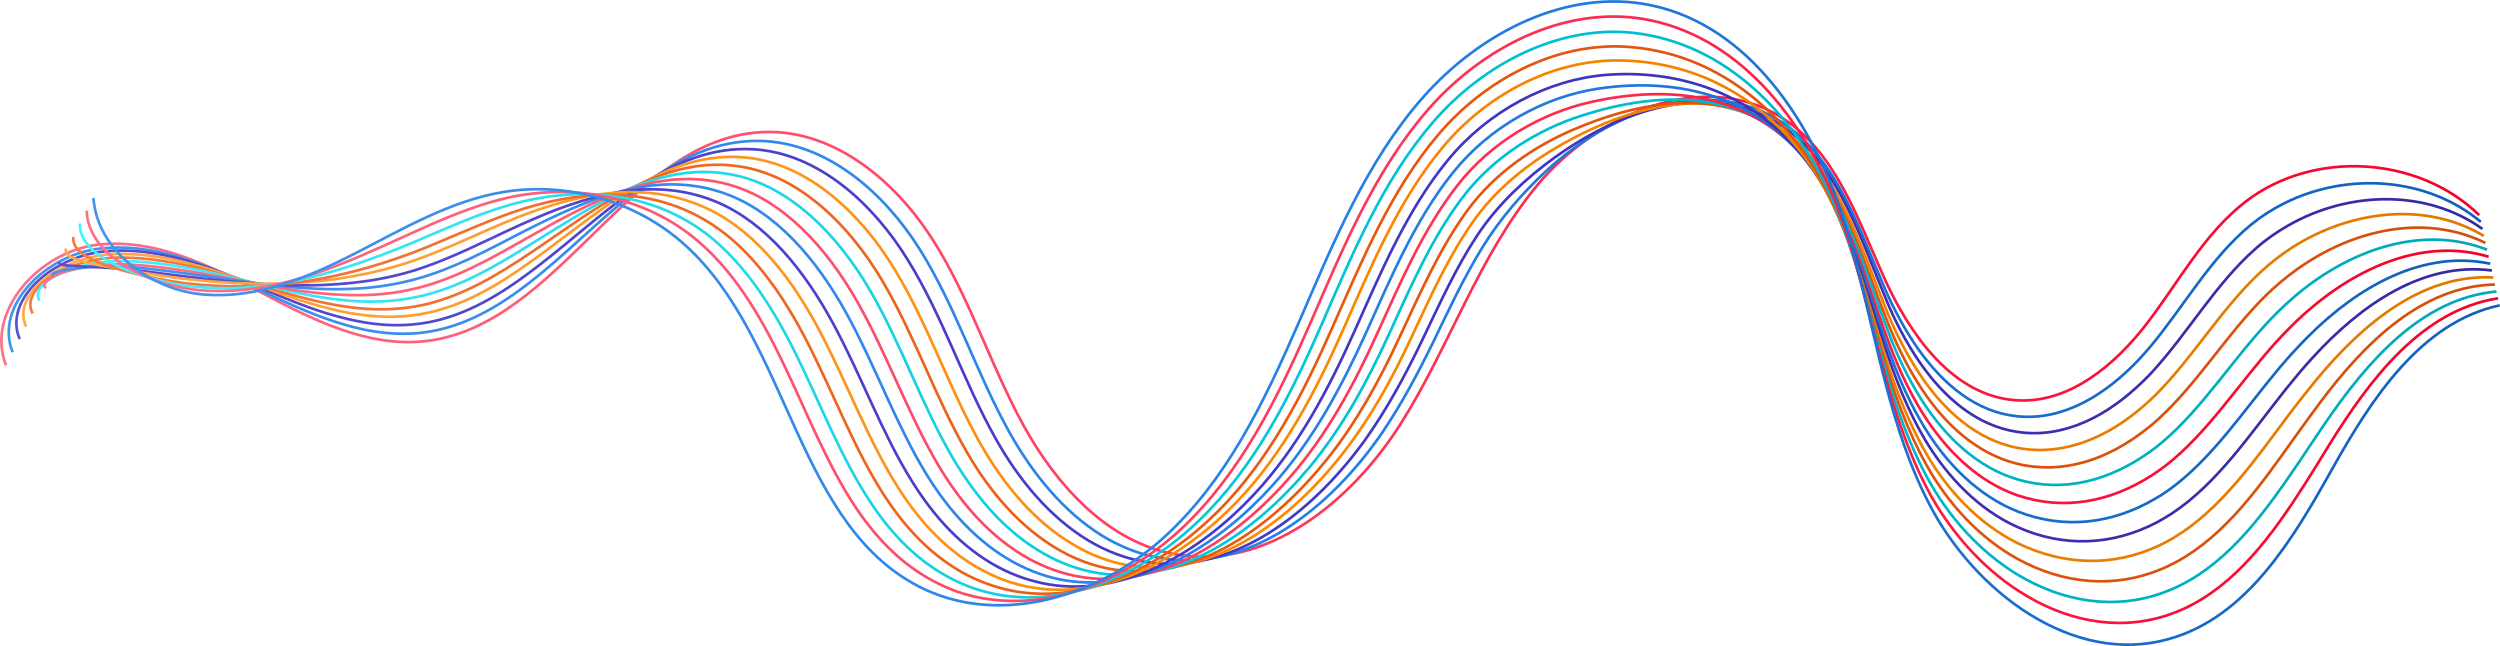
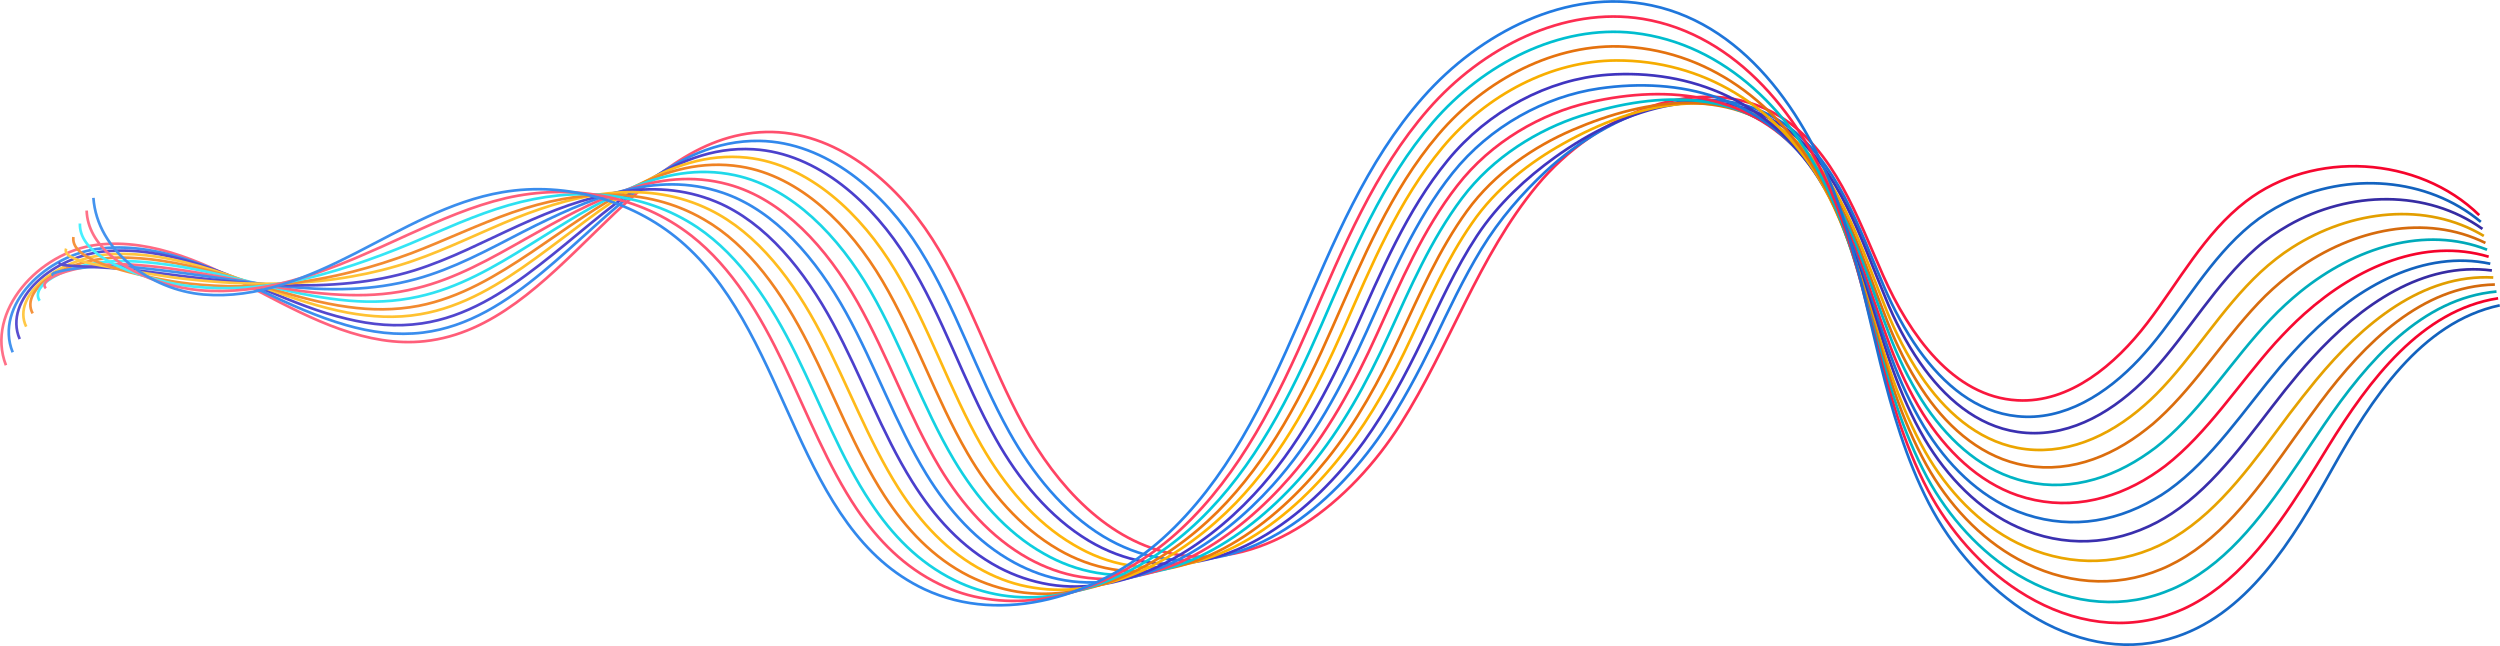
<svg xmlns="http://www.w3.org/2000/svg" version="1.1" id="Layer_1" x="0px" y="0px" viewBox="0 0 926.1 239.3" style="enable-background:new 0 0 926.1 239.3;" xml:space="preserve">
  <style type="text/css">
	.st0{fill:none;stroke:url(#SVGID_1_);stroke-miterlimit:10;}
- 	.st1{fill:none;stroke:url(#SVGID_00000078020936558312060330000001076480627907887029_);stroke-miterlimit:10;}
- 	.st2{fill:none;stroke:url(#SVGID_00000099620056163219880380000010526697000590974876_);stroke-miterlimit:10;}
- 	.st3{fill:none;stroke:url(#SVGID_00000059274134487515279550000017491117390804551051_);stroke-miterlimit:10;}
- 	.st4{fill:none;stroke:url(#SVGID_00000006687255136558074560000002417183759319437729_);stroke-miterlimit:10;}
- 	.st5{fill:none;stroke:url(#SVGID_00000116233612101902261420000014927646525415074454_);stroke-miterlimit:10;}
- 	.st6{fill:none;stroke:url(#SVGID_00000047783153013016480200000003787799540160426426_);stroke-miterlimit:10;}
- 	.st7{fill:none;stroke:url(#SVGID_00000011741267069031252630000013953069537173296516_);stroke-miterlimit:10;}
- 	.st8{fill:none;stroke:url(#SVGID_00000130609254167162430050000006160877141823520672_);stroke-miterlimit:10;}
- 	.st9{fill:none;stroke:url(#SVGID_00000124866848454558783010000009789782322219489960_);stroke-miterlimit:10;}
- 	.st10{fill:none;stroke:url(#SVGID_00000033334287830842446630000018336043404174747035_);stroke-miterlimit:10;}
- 	.st11{fill:none;stroke:url(#SVGID_00000150095035685260303280000000709535132918275730_);stroke-miterlimit:10;}
- 	.st12{fill:none;stroke:url(#SVGID_00000181070727642643266900000003798422693757252259_);stroke-miterlimit:10;}
- 	.st13{fill:none;stroke:url(#SVGID_00000019663431612903802980000010628071122547091133_);stroke-miterlimit:10;}
+ 	.st1{fill:none;stroke:url(#SVGID_00000089532492885113556810000012263077543570061735_);stroke-miterlimit:10;}
+ 	.st2{fill:none;stroke:url(#SVGID_00000098910247015139852490000009532511405445203095_);stroke-miterlimit:10;}
+ 	.st3{fill:none;stroke:url(#SVGID_00000174593375517659495080000008487505679573564340_);stroke-miterlimit:10;}
+ 	.st4{fill:none;stroke:url(#SVGID_00000083085036961884822720000016774610482272319152_);stroke-miterlimit:10;}
+ 	.st5{fill:none;stroke:url(#SVGID_00000113326300232026367570000004984203204809906861_);stroke-miterlimit:10;}
+ 	.st6{fill:none;stroke:url(#SVGID_00000052782979637291681900000002800942310995366813_);stroke-miterlimit:10;}
+ 	.st7{fill:none;stroke:url(#SVGID_00000170255333206223524610000015647892236819178149_);stroke-miterlimit:10;}
+ 	.st8{fill:none;stroke:url(#SVGID_00000178202569490891796180000009514939600253466298_);stroke-miterlimit:10;}
+ 	.st9{fill:none;stroke:url(#SVGID_00000066498945661364487670000006465589971203815321_);stroke-miterlimit:10;}
+ 	.st10{fill:none;stroke:url(#SVGID_00000163760542458616161730000018272992573082908329_);stroke-miterlimit:10;}
+ 	.st11{fill:none;stroke:url(#SVGID_00000177454703698379437440000009560733263495863727_);stroke-miterlimit:10;}
+ 	.st12{fill:none;stroke:url(#SVGID_00000173162689090523431600000013494498203245268134_);stroke-miterlimit:10;}
+ 	.st13{fill:none;stroke:url(#SVGID_00000018941284506339428330000012818472888827902601_);stroke-miterlimit:10;}
</style>
  <linearGradient id="SVGID_1_" gradientUnits="userSpaceOnUse" x1="1.564238e-02" y1="120.946" x2="918.75" y2="120.946" gradientTransform="matrix(1 0 0 -1 0 242)">
    <stop offset="0" style="stop-color:#FF7088" />
    <stop offset="0.5" style="stop-color:#FF3B5D" />
    <stop offset="1" style="stop-color:#F50029" />
  </linearGradient>
  <path class="st0" d="M918.4,79.7c-22.5-22-61.4-24.3-86.4-5.1c-15.4,11.8-24.8,29.7-36.6,45.1s-28.7,29.7-48.1,28.6  c-23.8-1.3-40-24.4-49.7-46.2s-18-46.5-38.3-59c-29-17.7-68.2-0.6-89.9,25.6s-32.4,59.7-50.6,88.4c-18.2,28.7-49.6,54.2-83.1,48.3  c-25.2-4.4-44.3-25.5-56.6-47.9c-12.3-22.4-19.9-47.3-33.7-68.9c-13.8-21.6-36.2-40.3-61.7-39.7c-50.6,1.2-76.1,72.1-126.4,77.5  c-21.3,2.3-41.7-8.1-60.7-18.1S57.1,88.1,35.8,90.7c-21.3,2.7-41.3,24.6-33.6,44.6" />
-   <linearGradient id="SVGID_00000145037388074857898470000001633135702275889078_" gradientUnits="userSpaceOnUse" x1="2.743" y1="119.717" x2="919.321" y2="119.717" gradientTransform="matrix(1 0 0 -1 0 242)">
+   <linearGradient id="SVGID_00000168822080102744003560000005081042785074075059_" gradientUnits="userSpaceOnUse" x1="2.743" y1="119.717" x2="919.321" y2="119.717" gradientTransform="matrix(1 0 0 -1 0 242)">
    <stop offset="0" style="stop-color:#4493EE" />
    <stop offset="0.5" style="stop-color:#2681EB" />
    <stop offset="1" style="stop-color:#1160BB" />
  </linearGradient>
-   <path style="fill:none;stroke:url(#SVGID_00000145037388074857898470000001633135702275889078_);stroke-miterlimit:10;" d="  M919,82.2c-19.8-16.6-49.4-18.6-72.8-6.9c-4.4,2.2-8.5,4.8-12.4,8c-15.1,12.4-24.8,30.3-37.3,45.2c-1.3,1.5-2.6,3-4,4.5  c-12.1,12.9-27.9,23-45.2,21.2c-15.2-1.5-27.3-11.7-36.5-24.6c-5.1-7.2-9.4-15.3-12.8-23.2c-9.5-22.1-17.5-47-37-60.5  c-27.7-19.1-64.4-4.7-88.4,17.6c-8.7,8.1-17.1,17.7-23.8,28.7s-12.2,22.7-17.8,34.4c-5.7,11.6-11.8,23.1-19,33.7  c-18.8,27.5-49.3,52.2-82.2,46.4c-7.6-1.3-14.6-4.1-21.1-8c-14.7-8.9-26.3-23.4-34.8-38.6c-12.2-21.9-19.8-46.3-33.1-67.6  c-13.3-21.3-34.7-39.9-59.5-40.3c-32.1-0.5-54.7,27.4-80.3,48.6c-13.4,11.1-27.5,20.3-44.3,22.4c-9.7,1.2-19.3-0.1-28.6-2.8  c-10.5-3-20.8-7.7-30.7-12.4c-13.5-6.4-27.8-13-42.6-15.4c-5.6-0.9-11.3-1.2-17-0.6c-20.7,2-40.1,21.3-33.1,38.5" />
-   <linearGradient id="SVGID_00000129926129237142246700000005585234885978724780_" gradientUnits="userSpaceOnUse" x1="5.563" y1="118.615" x2="919.891" y2="118.615" gradientTransform="matrix(1 0 0 -1 0 242)">
+   <path style="fill:none;stroke:url(#SVGID_00000168822080102744003560000005081042785074075059_);stroke-miterlimit:10;" d="  M919,82.2c-19.8-16.6-49.4-18.6-72.8-6.9c-4.4,2.2-8.5,4.8-12.4,8c-15.1,12.4-24.8,30.3-37.3,45.2c-1.3,1.5-2.6,3-4,4.5  c-12.1,12.9-27.9,23-45.2,21.2c-15.2-1.5-27.3-11.7-36.5-24.6c-5.1-7.2-9.4-15.3-12.8-23.2c-9.5-22.1-17.5-47-37-60.5  c-27.7-19.1-64.4-4.7-88.4,17.6c-8.7,8.1-17.1,17.7-23.8,28.7s-12.2,22.7-17.8,34.4c-5.7,11.6-11.8,23.1-19,33.7  c-18.8,27.5-49.3,52.2-82.2,46.4c-7.6-1.3-14.6-4.1-21.1-8c-14.7-8.9-26.3-23.4-34.8-38.6c-12.2-21.9-19.8-46.3-33.1-67.6  c-13.3-21.3-34.7-39.9-59.5-40.3c-32.1-0.5-54.7,27.4-80.3,48.6c-13.4,11.1-27.5,20.3-44.3,22.4c-9.7,1.2-19.3-0.1-28.6-2.8  c-10.5-3-20.8-7.7-30.7-12.4c-13.5-6.4-27.8-13-42.6-15.4c-5.6-0.9-11.3-1.2-17-0.6c-20.7,2-40.1,21.3-33.1,38.5" />
+   <linearGradient id="SVGID_00000049198157528495153470000015414271716681319553_" gradientUnits="userSpaceOnUse" x1="5.563" y1="118.615" x2="919.891" y2="118.615" gradientTransform="matrix(1 0 0 -1 0 242)">
    <stop offset="0" style="stop-color:#594ED0" />
    <stop offset="0.5" style="stop-color:#4338CA" />
    <stop offset="1" style="stop-color:#352BA1" />
  </linearGradient>
-   <path style="fill:none;stroke:url(#SVGID_00000129926129237142246700000005585234885978724780_);stroke-miterlimit:10;" d="  M919.6,84.8c-20.5-14.7-49.3-14.2-71.9-1.3c-4.2,2.4-8.3,5.2-12,8.5c-14.8,13-24.9,30.9-38,45.3c-1.3,1.5-2.7,2.9-4.2,4.3  c-12.7,12.3-28.8,21-46.1,18.4c-15.1-2.2-27.2-12.7-36.2-25.7c-5.1-7.4-9.3-15.5-12.6-23.6c-9.4-22.4-17.1-47.5-35.6-62  c-26.3-20.4-61.2-9-87,9.6c-10.3,7.4-21,17.1-28.9,29.1s-13.9,25.4-20.2,38.5s-13.2,25.9-21.6,37.6c-19.2,26.4-49.1,50.1-81.3,44.6  c-7.4-1.3-14.3-4-20.7-7.8c-14.5-8.7-26-22.7-34.4-37.7c-12-21.3-19.6-45.3-32.6-66.3c-12.9-21-33.3-39.6-57.2-41  c-30.9-1.8-53.8,23.2-79.3,42.9c-13.3,10.3-27.2,19.2-43.5,21.6c-9.5,1.4-18.7,0.5-27.8-1.7c-10.3-2.4-20.3-6.5-30-10.6  C85.2,102,71.2,96.1,56.7,93.8c-5.5-0.9-11-1.2-16.6-0.8C19.8,94.4,1,111.1,7.3,125.6" />
-   <linearGradient id="SVGID_00000045598901233505327080000011161551821118615980_" gradientUnits="userSpaceOnUse" x1="8.143" y1="124.245" x2="920.357" y2="124.245">
-     <stop offset="0" style="stop-color:#FFA947" />
-     <stop offset="0.5" style="stop-color:#FF8700" />
-     <stop offset="1" style="stop-color:#E07800" />
+   <path style="fill:none;stroke:url(#SVGID_00000049198157528495153470000015414271716681319553_);stroke-miterlimit:10;" d="  M919.6,84.8c-20.5-14.7-49.3-14.2-71.9-1.3c-4.2,2.4-8.3,5.2-12,8.5c-14.8,13-24.9,30.9-38,45.3c-1.3,1.5-2.7,2.9-4.2,4.3  c-12.7,12.3-28.8,21-46.1,18.4c-15.1-2.2-27.2-12.7-36.2-25.7c-5.1-7.4-9.3-15.5-12.6-23.6c-9.4-22.4-17.1-47.5-35.6-62  c-26.3-20.4-61.2-9-87,9.6c-10.3,7.4-21,17.1-28.9,29.1s-13.9,25.4-20.2,38.5s-13.2,25.9-21.6,37.6c-19.2,26.4-49.1,50.1-81.3,44.6  c-7.4-1.3-14.3-4-20.7-7.8c-14.5-8.7-26-22.7-34.4-37.7c-12-21.3-19.6-45.3-32.6-66.3c-12.9-21-33.3-39.6-57.2-41  c-30.9-1.8-53.8,23.2-79.3,42.9c-13.3,10.3-27.2,19.2-43.5,21.6c-9.5,1.4-18.7,0.5-27.8-1.7c-10.3-2.4-20.3-6.5-30-10.6  C85.2,102,71.2,96.1,56.7,93.8c-5.5-0.9-11-1.2-16.6-0.8C19.8,94.4,1,111.1,7.3,125.6" />
+   <linearGradient id="SVGID_00000065783127714681932540000006186428179389145778_" gradientUnits="userSpaceOnUse" x1="8.143" y1="124.245" x2="920.357" y2="124.245">
+     <stop offset="0" style="stop-color:#FFC847" />
+     <stop offset="0.5" style="stop-color:#FFB300" />
+     <stop offset="1" style="stop-color:#E09D00" />
  </linearGradient>
-   <path style="fill:none;stroke:url(#SVGID_00000045598901233505327080000011161551821118615980_);stroke-miterlimit:10;" d="  M920.1,87.4c-21.3-12.8-49.1-9.7-71,4.3c-4.1,2.6-8,5.7-11.7,9.1c-14.6,13.6-25,31.6-38.7,45.3c-1.4,1.4-2.9,2.8-4.4,4.1  c-13.3,11.7-29.7,19-47,15.7c-14.9-2.9-27-13.6-35.9-26.9c-5-7.5-9.2-15.7-12.5-23.9c-9.3-22.7-16.6-48-34.3-63.5  c-24.9-21.8-58.4-13.6-85.5,1.6c-12,6.7-24.9,16.4-33.9,29.6c-9.1,13.1-15.7,28-22.5,42.5c-6.8,14.6-14.6,28.8-24.3,41.4  c-19.4,25.4-48.9,48.1-80.4,42.7c-7.3-1.2-14.1-3.9-20.3-7.6c-14.4-8.4-25.7-22.1-34.1-36.7c-11.9-20.8-19.5-44.3-32-65  c-12.5-20.8-31.9-39.2-54.9-41.7c-29.7-3.1-52.9,18.9-78.2,37.2c-13.2,9.6-26.9,18.1-42.8,20.8c-9.2,1.6-18.2,1-27-0.6  c-10-1.9-19.8-5.2-29.4-8.7c-13.1-4.7-26.9-9.8-41.1-12c-5.4-0.8-10.8-1.2-16.2-1c-19.7,1-38,15.1-32.3,26.9" />
-   <linearGradient id="SVGID_00000156573010404631423810000016038746401200237242_" gradientUnits="userSpaceOnUse" x1="10.743" y1="117.07" x2="920.921" y2="117.07" gradientTransform="matrix(1 0 0 -1 0 242)">
-     <stop offset="0" style="stop-color:#F47B3E" />
-     <stop offset="0.5" style="stop-color:#EB580E" />
-     <stop offset="1" style="stop-color:#D44F0C" />
+   <path style="fill:none;stroke:url(#SVGID_00000065783127714681932540000006186428179389145778_);stroke-miterlimit:10;" d="  M920.1,87.4c-21.3-12.8-49.1-9.7-71,4.3c-4.1,2.6-8,5.7-11.7,9.1c-14.6,13.6-25,31.6-38.7,45.3c-1.4,1.4-2.9,2.8-4.4,4.1  c-13.3,11.7-29.7,19-47,15.7c-14.9-2.9-27-13.6-35.9-26.9c-5-7.5-9.2-15.7-12.5-23.9c-9.3-22.7-16.6-48-34.3-63.5  c-24.9-21.8-58.4-13.6-85.5,1.6c-12,6.7-24.9,16.4-33.9,29.6c-9.1,13.1-15.7,28-22.5,42.5c-6.8,14.6-14.6,28.8-24.3,41.4  c-19.4,25.4-48.9,48.1-80.4,42.7c-7.3-1.2-14.1-3.9-20.3-7.6c-14.4-8.4-25.7-22.1-34.1-36.7c-11.9-20.8-19.5-44.3-32-65  c-12.5-20.8-31.9-39.2-54.9-41.7c-29.7-3.1-52.9,18.9-78.2,37.2c-13.2,9.6-26.9,18.1-42.8,20.8c-9.2,1.6-18.2,1-27-0.6  c-10-1.9-19.8-5.2-29.4-8.7c-13.1-4.7-26.9-9.8-41.1-12c-5.4-0.8-10.8-1.2-16.2-1c-19.7,1-38,15.1-32.3,26.9" />
+   <linearGradient id="SVGID_00000104680296553717815390000005570546991444304567_" gradientUnits="userSpaceOnUse" x1="10.743" y1="117.07" x2="920.921" y2="117.07" gradientTransform="matrix(1 0 0 -1 0 242)">
+     <stop offset="0" style="stop-color:#F5933D" />
+     <stop offset="0.5" style="stop-color:#EB750E" />
+     <stop offset="1" style="stop-color:#D46A0D" />
  </linearGradient>
-   <path style="fill:none;stroke:url(#SVGID_00000156573010404631423810000016038746401200237242_);stroke-miterlimit:10;" d="  M920.7,90c-22.1-10.9-48.9-5.3-70.1,10c-3.9,2.8-7.8,6.1-11.4,9.6c-14.3,14.2-25,32.2-39.4,45.4c-1.5,1.4-3,2.7-4.6,3.9  c-14,11.1-30.7,17.1-47.9,12.9c-14.8-3.6-26.9-14.6-35.6-28c-5-7.6-9.1-16-12.4-24.3c-9.2-23-16.2-48.5-32.9-64.9  c-23.5-23.2-56-18.5-84-6.4c-13.9,6-28.7,15.8-39,30s-17.4,30.6-24.9,46.6c-7.4,16-16,31.7-26.9,45.3  c-19.6,24.4-48.6,46.1-79.5,40.8c-7.1-1.2-13.8-3.7-20-7.3c-14.2-8.2-25.4-21.4-33.7-35.7c-11.8-20.3-19.4-43.3-31.5-63.8  s-30.5-38.9-52.6-42.4c-28.6-4.5-52,14.6-77.2,31.6c-13.1,8.8-26.6,17-42,20c-8.9,1.7-17.7,1.6-26.2,0.4c-9.7-1.3-19.3-4-28.7-6.8  c-12.8-3.8-26.4-8.2-40.3-10.3c-5.3-0.8-10.6-1.2-15.8-1.2c-19.3,0.2-37,11.6-32,20.7" />
-   <linearGradient id="SVGID_00000173135398119983085930000004010080049214066842_" gradientUnits="userSpaceOnUse" x1="13.53" y1="117.048" x2="921.483" y2="117.048" gradientTransform="matrix(1 0 0 -1 0 242)">
+   <path style="fill:none;stroke:url(#SVGID_00000104680296553717815390000005570546991444304567_);stroke-miterlimit:10;" d="  M920.7,90c-22.1-10.9-48.9-5.3-70.1,10c-3.9,2.8-7.8,6.1-11.4,9.6c-14.3,14.2-25,32.2-39.4,45.4c-1.5,1.4-3,2.7-4.6,3.9  c-14,11.1-30.7,17.1-47.9,12.9c-14.8-3.6-26.9-14.6-35.6-28c-5-7.6-9.1-16-12.4-24.3c-9.2-23-16.2-48.5-32.9-64.9  c-23.5-23.2-56-18.5-84-6.4c-13.9,6-28.7,15.8-39,30s-17.4,30.6-24.9,46.6c-7.4,16-16,31.7-26.9,45.3  c-19.6,24.4-48.6,46.1-79.5,40.8c-7.1-1.2-13.8-3.7-20-7.3c-14.2-8.2-25.4-21.4-33.7-35.7c-11.8-20.3-19.4-43.3-31.5-63.8  s-30.5-38.9-52.6-42.4c-28.6-4.5-52,14.6-77.2,31.6c-13.1,8.8-26.6,17-42,20c-8.9,1.7-17.7,1.6-26.2,0.4c-9.7-1.3-19.3-4-28.7-6.8  c-12.8-3.8-26.4-8.2-40.3-10.3c-5.3-0.8-10.6-1.2-15.8-1.2c-19.3,0.2-37,11.6-32,20.7" />
+   <linearGradient id="SVGID_00000082331979718045537960000016941226561869060755_" gradientUnits="userSpaceOnUse" x1="13.53" y1="117.048" x2="921.483" y2="117.048" gradientTransform="matrix(1 0 0 -1 0 242)">
    <stop offset="0" style="stop-color:#47F0FF" />
    <stop offset="0.5" style="stop-color:#00C6D8" />
    <stop offset="1" style="stop-color:#00A8B8" />
  </linearGradient>
-   <path style="fill:none;stroke:url(#SVGID_00000173135398119983085930000004010080049214066842_);stroke-miterlimit:10;" d="  M921.3,92.5c-22.9-9-48.8-0.9-69.2,15.6c-3.8,3.1-7.5,6.5-11,10.2c-14,14.7-25.1,32.8-40.1,45.5c-1.5,1.3-3.1,2.5-4.8,3.7  c-14.6,10.4-31.6,15.2-48.8,10.1c-14.7-4.3-26.7-15.6-35.4-29.2c-4.9-7.8-9-16.2-12.2-24.7c-9.1-23.3-15.8-49-31.5-66.4  c-22.1-24.5-53.7-23.7-82.6-14.4c-15.9,5.1-32.6,15.2-44.1,30.5s-19.2,33.2-27.2,50.7s-17.3,34.6-29.5,49.2  c-19.7,23.5-48.4,44.1-78.6,38.9c-7-1.2-13.5-3.6-19.6-7.1c-14.1-7.9-25-20.8-33.3-34.7c-11.7-19.7-19.2-42.2-30.9-62.5  c-11.7-20.2-29.1-38.5-50.3-43c-27.4-5.8-51.1,10.4-76.1,25.9c-13,8.1-26.3,15.9-41.2,19.1c-8.6,1.9-17.1,2.2-25.5,1.5  c-9.5-0.8-18.9-2.7-28.1-4.9c-12.6-3-25.9-6.6-39.5-8.5c-5.1-0.7-10.3-1.2-15.5-1.3c-18.8-0.4-35.9,8.4-31.6,14.7" />
-   <linearGradient id="SVGID_00000082336472459495493700000003903656446809966231_" gradientUnits="userSpaceOnUse" x1="15.979" y1="117.328" x2="922.043" y2="117.328" gradientTransform="matrix(1 0 0 -1 0 242)">
+   <path style="fill:none;stroke:url(#SVGID_00000082331979718045537960000016941226561869060755_);stroke-miterlimit:10;" d="  M921.3,92.5c-22.9-9-48.8-0.9-69.2,15.6c-3.8,3.1-7.5,6.5-11,10.2c-14,14.7-25.1,32.8-40.1,45.5c-1.5,1.3-3.1,2.5-4.8,3.7  c-14.6,10.4-31.6,15.2-48.8,10.1c-14.7-4.3-26.7-15.6-35.4-29.2c-4.9-7.8-9-16.2-12.2-24.7c-9.1-23.3-15.8-49-31.5-66.4  c-22.1-24.5-53.7-23.7-82.6-14.4c-15.9,5.1-32.6,15.2-44.1,30.5s-19.2,33.2-27.2,50.7s-17.3,34.6-29.5,49.2  c-19.7,23.5-48.4,44.1-78.6,38.9c-7-1.2-13.5-3.6-19.6-7.1c-14.1-7.9-25-20.8-33.3-34.7c-11.7-19.7-19.2-42.2-30.9-62.5  c-11.7-20.2-29.1-38.5-50.3-43c-27.4-5.8-51.1,10.4-76.1,25.9c-13,8.1-26.3,15.9-41.2,19.1c-8.6,1.9-17.1,2.2-25.5,1.5  c-9.5-0.8-18.9-2.7-28.1-4.9c-12.6-3-25.9-6.6-39.5-8.5c-5.1-0.7-10.3-1.2-15.5-1.3c-18.8-0.4-35.9,8.4-31.6,14.7" />
+   <linearGradient id="SVGID_00000096052660677441014000000006333458921699160487_" gradientUnits="userSpaceOnUse" x1="15.979" y1="117.328" x2="922.043" y2="117.328" gradientTransform="matrix(1 0 0 -1 0 242)">
    <stop offset="0" style="stop-color:#FF7088" />
    <stop offset="0.5" style="stop-color:#FF3B5D" />
    <stop offset="1" style="stop-color:#F50029" />
  </linearGradient>
-   <path style="fill:none;stroke:url(#SVGID_00000082336472459495493700000003903656446809966231_);stroke-miterlimit:10;" d="  M921.9,95.1c-23.7-7.1-48.6,3.6-68.3,21.2c-3.7,3.3-7.2,6.9-10.7,10.7c-13.7,15.3-25.2,33.5-40.8,45.6c-1.6,1.2-3.3,2.4-5,3.5  c-15.2,9.8-32.6,13.2-49.7,7.4c-14.6-5-26.5-16.6-35.1-30.3c-4.9-7.9-8.9-16.5-12.1-25c-9-23.5-15.3-49.4-30.2-67.9  c-20.8-25.9-51.6-29.1-81.1-22.4C571,42,552.5,52.4,539.8,68.8c-12.7,16.3-21,35.8-29.6,54.7c-8.6,19-18.6,37.5-32.2,53.1  c-19.7,22.6-48.1,42-77.7,37.1c-6.8-1.1-13.3-3.5-19.3-6.8c-13.9-7.7-24.7-20.1-32.9-33.7C336.6,154,329,132,317.7,112  s-27.6-38.2-48-43.7c-26.2-7.1-50.1,6.1-75,20.2c-12.9,7.3-26,14.8-40.5,18.3c-8.4,2.1-16.6,2.7-24.7,2.5c-9.2-0.2-18.4-1.4-27.4-3  c-12.4-2.1-25.4-5-38.8-6.8c-5-0.7-10.1-1.2-15.1-1.5c-18.3-1-34.9,5.1-31.2,8.8" />
-   <linearGradient id="SVGID_00000044872924876986555970000013836424696269303427_" gradientUnits="userSpaceOnUse" x1="18.936" y1="118.296" x2="922.604" y2="118.296" gradientTransform="matrix(1 0 0 -1 0 242)">
+   <path style="fill:none;stroke:url(#SVGID_00000096052660677441014000000006333458921699160487_);stroke-miterlimit:10;" d="  M921.9,95.1c-23.7-7.1-48.6,3.6-68.3,21.2c-3.7,3.3-7.2,6.9-10.7,10.7c-13.7,15.3-25.2,33.5-40.8,45.6c-1.6,1.2-3.3,2.4-5,3.5  c-15.2,9.8-32.6,13.2-49.7,7.4c-14.6-5-26.5-16.6-35.1-30.3c-4.9-7.9-8.9-16.5-12.1-25c-9-23.5-15.3-49.4-30.2-67.9  c-20.8-25.9-51.6-29.1-81.1-22.4C571,42,552.5,52.4,539.8,68.8c-12.7,16.3-21,35.8-29.6,54.7c-8.6,19-18.6,37.5-32.2,53.1  c-19.7,22.6-48.1,42-77.7,37.1c-6.8-1.1-13.3-3.5-19.3-6.8c-13.9-7.7-24.7-20.1-32.9-33.7C336.6,154,329,132,317.7,112  s-27.6-38.2-48-43.7c-26.2-7.1-50.1,6.1-75,20.2c-12.9,7.3-26,14.8-40.5,18.3c-8.4,2.1-16.6,2.7-24.7,2.5c-9.2-0.2-18.4-1.4-27.4-3  c-12.4-2.1-25.4-5-38.8-6.8c-5-0.7-10.1-1.2-15.1-1.5c-18.3-1-34.9,5.1-31.2,8.8" />
+   <linearGradient id="SVGID_00000165925977295413260130000001557997006923579797_" gradientUnits="userSpaceOnUse" x1="18.936" y1="118.296" x2="922.604" y2="118.296" gradientTransform="matrix(1 0 0 -1 0 242)">
    <stop offset="0" style="stop-color:#4493EE" />
    <stop offset="0.5" style="stop-color:#2681EB" />
    <stop offset="1" style="stop-color:#1160BB" />
  </linearGradient>
-   <path style="fill:none;stroke:url(#SVGID_00000044872924876986555970000013836424696269303427_);stroke-miterlimit:10;" d="  M922.5,97.7c-24.5-5.2-48.5,8-67.4,26.9c-3.5,3.5-7,7.3-10.4,11.3c-13.4,15.9-25.2,34.1-41.4,45.7c-1.7,1.2-3.4,2.3-5.2,3.3  c-15.8,9.2-33.5,11.3-50.6,4.6c-14.5-5.7-26.4-17.6-34.8-31.5c-4.8-8-8.8-16.7-12-25.4c-8.9-23.8-14.9-49.9-28.8-69.4  c-19.4-27.2-49.4-34.8-79.6-30.4c-19.9,2.9-40.3,13.9-54.2,31.3s-22.7,38.4-31.9,58.8c-9.2,20.4-19.9,40.4-34.8,56.9  c-19.7,21.8-47.9,40-76.8,35.2c-6.7-1.1-13-3.4-18.9-6.6c-13.8-7.5-24.4-19.5-32.5-32.7c-11.4-18.6-18.9-40.2-29.8-59.9  S287.2,78,267.7,71.4c-25-8.5-49.2,1.9-74,14.5c-12.8,6.6-25.7,13.7-39.7,17.5c-8.1,2.2-16.1,3.3-23.9,3.6c-9,0.4-17.9-0.2-26.8-1.1  c-12.2-1.3-24.9-3.4-38-5.1c-4.9-0.6-9.8-1.2-14.7-1.7c-17.8-1.6-33.8,1.9-30.8,2.8" />
-   <linearGradient id="SVGID_00000109725074739883544050000005836709960350452864_" gradientUnits="userSpaceOnUse" x1="21.571" y1="119.633" x2="923.165" y2="119.633" gradientTransform="matrix(1 0 0 -1 0 242)">
+   <path style="fill:none;stroke:url(#SVGID_00000165925977295413260130000001557997006923579797_);stroke-miterlimit:10;" d="  M922.5,97.7c-24.5-5.2-48.5,8-67.4,26.9c-3.5,3.5-7,7.3-10.4,11.3c-13.4,15.9-25.2,34.1-41.4,45.7c-1.7,1.2-3.4,2.3-5.2,3.3  c-15.8,9.2-33.5,11.3-50.6,4.6c-14.5-5.7-26.4-17.6-34.8-31.5c-4.8-8-8.8-16.7-12-25.4c-8.9-23.8-14.9-49.9-28.8-69.4  c-19.4-27.2-49.4-34.8-79.6-30.4c-19.9,2.9-40.3,13.9-54.2,31.3s-22.7,38.4-31.9,58.8c-9.2,20.4-19.9,40.4-34.8,56.9  c-19.7,21.8-47.9,40-76.8,35.2c-6.7-1.1-13-3.4-18.9-6.6c-13.8-7.5-24.4-19.5-32.5-32.7c-11.4-18.6-18.9-40.2-29.8-59.9  S287.2,78,267.7,71.4c-25-8.5-49.2,1.9-74,14.5c-12.8,6.6-25.7,13.7-39.7,17.5c-8.1,2.2-16.1,3.3-23.9,3.6c-9,0.4-17.9-0.2-26.8-1.1  c-12.2-1.3-24.9-3.4-38-5.1c-4.9-0.6-9.8-1.2-14.7-1.7c-17.8-1.6-33.8,1.9-30.8,2.8" />
+   <linearGradient id="SVGID_00000001655005738311369290000012029571379609408932_" gradientUnits="userSpaceOnUse" x1="21.571" y1="119.633" x2="923.165" y2="119.633" gradientTransform="matrix(1 0 0 -1 0 242)">
    <stop offset="0" style="stop-color:#594ED0" />
    <stop offset="0.5" style="stop-color:#4338CA" />
    <stop offset="1" style="stop-color:#352BA1" />
  </linearGradient>
-   <path style="fill:none;stroke:url(#SVGID_00000109725074739883544050000005836709960350452864_);stroke-miterlimit:10;" d="  M923.1,100.2c-25.3-3.3-48.3,12.4-66.6,32.5c-3.4,3.7-6.7,7.7-10,11.8c-13.1,16.5-25.3,34.8-42.1,45.8c-1.7,1.1-3.5,2.2-5.4,3.2  c-16.4,8.6-34.5,9.4-51.5,1.8c-14.3-6.3-26.2-18.6-34.5-32.6c-4.8-8.2-8.6-16.9-11.8-25.7c-8.8-24.1-14.5-50.4-27.5-70.9  c-18-28.5-47.2-40.6-78.2-38.4c-21.9,1.6-44.2,13.3-59.3,31.8s-24.5,41-34.3,62.9s-21.1,43.4-37.4,60.8c-19.6,21-47.6,38-75.9,33.3  c-6.5-1.1-12.7-3.2-18.6-6.3c-13.6-7.2-24-18.8-32.1-31.8c-11.3-18.1-18.8-39.2-29.3-58.6s-24.8-37.4-43.4-45.1  c-23.9-9.8-48.3-2.4-72.9,8.8c-12.8,5.8-25.4,12.5-38.9,16.7c-7.8,2.4-15.5,3.8-23.1,4.6c-8.7,0.9-17.4,1.1-26.1,0.8  c-11.9-0.4-24.4-1.8-37.2-3.4c-4.8-0.6-9.6-1.2-14.3-1.8c-17.3-2.2-32.7-1.3-30.4-3.2" />
-   <linearGradient id="SVGID_00000045620909747587042460000003598212012946680506_" gradientUnits="userSpaceOnUse" x1="23.867" y1="121.563" x2="923.627" y2="121.563" gradientTransform="matrix(1 0 0 -1 0 242)">
-     <stop offset="0" style="stop-color:#FFA947" />
-     <stop offset="0.5" style="stop-color:#FF8700" />
-     <stop offset="1" style="stop-color:#E07800" />
+   <path style="fill:none;stroke:url(#SVGID_00000001655005738311369290000012029571379609408932_);stroke-miterlimit:10;" d="  M923.1,100.2c-25.3-3.3-48.3,12.4-66.6,32.5c-3.4,3.7-6.7,7.7-10,11.8c-13.1,16.5-25.3,34.8-42.1,45.8c-1.7,1.1-3.5,2.2-5.4,3.2  c-16.4,8.6-34.5,9.4-51.5,1.8c-14.3-6.3-26.2-18.6-34.5-32.6c-4.8-8.2-8.6-16.9-11.8-25.7c-8.8-24.1-14.5-50.4-27.5-70.9  c-18-28.5-47.2-40.6-78.2-38.4c-21.9,1.6-44.2,13.3-59.3,31.8s-24.5,41-34.3,62.9s-21.1,43.4-37.4,60.8c-19.6,21-47.6,38-75.9,33.3  c-6.5-1.1-12.7-3.2-18.6-6.3c-13.6-7.2-24-18.8-32.1-31.8c-11.3-18.1-18.8-39.2-29.3-58.6s-24.8-37.4-43.4-45.1  c-23.9-9.8-48.3-2.4-72.9,8.8c-12.8,5.8-25.4,12.5-38.9,16.7c-7.8,2.4-15.5,3.8-23.1,4.6c-8.7,0.9-17.4,1.1-26.1,0.8  c-11.9-0.4-24.4-1.8-37.2-3.4c-4.8-0.6-9.6-1.2-14.3-1.8c-17.3-2.2-32.7-1.3-30.4-3.2" />
+   <linearGradient id="SVGID_00000022557798405300209790000008067644018866523265_" gradientUnits="userSpaceOnUse" x1="23.867" y1="121.563" x2="923.627" y2="121.563" gradientTransform="matrix(1 0 0 -1 0 242)">
+     <stop offset="0" style="stop-color:#FFC847" />
+     <stop offset="0.5" style="stop-color:#FFB300" />
+     <stop offset="1" style="stop-color:#E09D00" />
  </linearGradient>
-   <path style="fill:none;stroke:url(#SVGID_00000045620909747587042460000003598212012946680506_);stroke-miterlimit:10;" d="  M923.6,102.8c-26.1-1.4-48.2,16.9-65.7,38.1c-3.2,3.9-6.5,8.1-9.7,12.3c-12.8,17.1-25.4,35.4-42.8,45.9c-1.8,1.1-3.7,2.1-5.6,3  c-17,8-35.4,7.4-52.4-0.9c-14.2-7-26.1-19.5-34.2-33.8c-4.7-8.3-8.5-17.2-11.7-26.1c-8.7-24.4-14-50.8-26.1-72.4  c-16.7-29.9-44.9-46.6-76.7-46.5c-23.9,0.1-48,12.6-64.3,32.2s-26.3,43.6-36.6,67c-10.4,23.4-22.3,46.4-40,64.7  c-19.6,20.2-47.4,35.9-75,31.4c-6.4-1-12.5-3.1-18.2-6.1c-13.5-7-23.7-18.1-31.8-30.8c-11.1-17.5-18.7-38.2-28.7-57.3  c-10-19.2-23.4-37.1-41.2-45.8c-22.7-11.1-47.4-6.7-71.9,3.1c-12.7,5.1-25.1,11.4-38.2,15.9c-7.6,2.6-15,4.4-22.4,5.7  c-8.4,1.5-17,2.3-25.5,2.6c-11.7,0.4-23.9-0.3-36.5-1.7c-4.7-0.5-9.3-1.3-13.9-2c-16.8-2.9-31.7-4.6-30-9.2" />
-   <linearGradient id="SVGID_00000037675822414026085810000007891292258620163503_" gradientUnits="userSpaceOnUse" x1="26.651" y1="123.427" x2="924.211" y2="123.427" gradientTransform="matrix(1 0 0 -1 0 242)">
-     <stop offset="0" style="stop-color:#F47B3E" />
-     <stop offset="0.5" style="stop-color:#EB580E" />
-     <stop offset="1" style="stop-color:#D44F0C" />
+   <path style="fill:none;stroke:url(#SVGID_00000022557798405300209790000008067644018866523265_);stroke-miterlimit:10;" d="  M923.6,102.8c-26.1-1.4-48.2,16.9-65.7,38.1c-3.2,3.9-6.5,8.1-9.7,12.3c-12.8,17.1-25.4,35.4-42.8,45.9c-1.8,1.1-3.7,2.1-5.6,3  c-17,8-35.4,7.4-52.4-0.9c-14.2-7-26.1-19.5-34.2-33.8c-4.7-8.3-8.5-17.2-11.7-26.1c-8.7-24.4-14-50.8-26.1-72.4  c-16.7-29.9-44.9-46.6-76.7-46.5c-23.9,0.1-48,12.6-64.3,32.2s-26.3,43.6-36.6,67c-10.4,23.4-22.3,46.4-40,64.7  c-19.6,20.2-47.4,35.9-75,31.4c-6.4-1-12.5-3.1-18.2-6.1c-13.5-7-23.7-18.1-31.8-30.8c-11.1-17.5-18.7-38.2-28.7-57.3  c-10-19.2-23.4-37.1-41.2-45.8c-22.7-11.1-47.4-6.7-71.9,3.1c-12.7,5.1-25.1,11.4-38.2,15.9c-7.6,2.6-15,4.4-22.4,5.7  c-8.4,1.5-17,2.3-25.5,2.6c-11.7,0.4-23.9-0.3-36.5-1.7c-4.7-0.5-9.3-1.3-13.9-2c-16.8-2.9-31.7-4.6-30-9.2" />
+   <linearGradient id="SVGID_00000070831566219909345400000008118464385979269819_" gradientUnits="userSpaceOnUse" x1="26.651" y1="123.427" x2="924.211" y2="123.427" gradientTransform="matrix(1 0 0 -1 0 242)">
+     <stop offset="0" style="stop-color:#F5933D" />
+     <stop offset="0.5" style="stop-color:#EB750E" />
+     <stop offset="1" style="stop-color:#D46A0D" />
  </linearGradient>
-   <path style="fill:none;stroke:url(#SVGID_00000037675822414026085810000007891292258620163503_);stroke-miterlimit:10;" d="  M924.2,105.4c-26.9,0.6-48,21.3-64.8,43.8c-3.1,4.1-6.2,8.5-9.4,12.9c-12.6,17.7-25.4,36-43.5,45.9c-1.9,1-3.8,2-5.8,2.8  c-17.6,7.4-36.4,5.5-53.2-3.7c-14.1-7.7-25.9-20.5-33.9-34.9c-4.7-8.5-8.4-17.4-11.6-26.5c-8.5-24.7-13.6-51.3-24.7-73.9  c-15.4-31.2-42.5-52.6-75.2-54.5c-25.8-1.5-51.9,12-69.4,32.7c-17.5,20.6-28,46.2-39,71c-10.9,24.8-23.5,49.5-42.7,68.6  c-19.5,19.4-47.1,33.9-74.1,29.6c-6.2-1-12.2-3-17.9-5.8c-13.3-6.7-23.4-17.5-31.4-29.8c-11-17-18.5-37.1-28.1-56  s-21.9-36.7-38.9-46.4c-21.5-12.4-46.5-10.9-70.8-2.5C177.2,83.1,165,89,152.4,93.8c-7.3,2.7-14.5,5-21.6,6.8  c-8.2,2.1-16.5,3.6-24.8,4.5c-11.5,1.3-23.5,1.3-35.7,0c-4.5-0.5-9.1-1.3-13.5-2.2c-16.3-3.5-30.6-7.8-29.6-15.1" />
-   <linearGradient id="SVGID_00000062906495003592665310000016740717029299360188_" gradientUnits="userSpaceOnUse" x1="29.095" y1="124.606" x2="924.845" y2="124.606" gradientTransform="matrix(1 0 0 -1 0 242)">
+   <path style="fill:none;stroke:url(#SVGID_00000070831566219909345400000008118464385979269819_);stroke-miterlimit:10;" d="  M924.2,105.4c-26.9,0.6-48,21.3-64.8,43.8c-3.1,4.1-6.2,8.5-9.4,12.9c-12.6,17.7-25.4,36-43.5,45.9c-1.9,1-3.8,2-5.8,2.8  c-17.6,7.4-36.4,5.5-53.2-3.7c-14.1-7.7-25.9-20.5-33.9-34.9c-4.7-8.5-8.4-17.4-11.6-26.5c-8.5-24.7-13.6-51.3-24.7-73.9  c-15.4-31.2-42.5-52.6-75.2-54.5c-25.8-1.5-51.9,12-69.4,32.7c-17.5,20.6-28,46.2-39,71c-10.9,24.8-23.5,49.5-42.7,68.6  c-19.5,19.4-47.1,33.9-74.1,29.6c-6.2-1-12.2-3-17.9-5.8c-13.3-6.7-23.4-17.5-31.4-29.8c-11-17-18.5-37.1-28.1-56  s-21.9-36.7-38.9-46.4c-21.5-12.4-46.5-10.9-70.8-2.5C177.2,83.1,165,89,152.4,93.8c-7.3,2.7-14.5,5-21.6,6.8  c-8.2,2.1-16.5,3.6-24.8,4.5c-11.5,1.3-23.5,1.3-35.7,0c-4.5-0.5-9.1-1.3-13.5-2.2c-16.3-3.5-30.6-7.8-29.6-15.1" />
+   <linearGradient id="SVGID_00000083077988574714862030000007763170240578381222_" gradientUnits="userSpaceOnUse" x1="29.095" y1="124.606" x2="924.845" y2="124.606" gradientTransform="matrix(1 0 0 -1 0 242)">
    <stop offset="0" style="stop-color:#47F0FF" />
    <stop offset="0.5" style="stop-color:#00C6D8" />
    <stop offset="1" style="stop-color:#00A8B8" />
  </linearGradient>
-   <path style="fill:none;stroke:url(#SVGID_00000062906495003592665310000016740717029299360188_);stroke-miterlimit:10;" d="  M924.8,108c-27.6,2.5-47.8,25.7-63.9,49.4c-3,4.4-6,8.9-9,13.4c-12.3,18.2-25.5,36.7-44.2,46c-1.9,1-3.9,1.8-6,2.6  c-18.2,6.8-37.3,3.6-54.1-6.4c-14-8.4-25.8-21.5-33.7-36.1c-4.6-8.6-8.3-17.6-11.4-26.8c-8.4-25-13.2-51.7-23.4-75.4  c-14.1-32.5-40-58.6-73.8-62.5c-27.6-3.1-55.8,11.4-74.5,33.1C512.1,67,501,94.1,489.5,120.4s-24.7,52.6-45.3,72.4  c-19.4,18.7-46.9,31.9-73.2,27.7c-6.1-1-11.9-2.8-17.5-5.6c-13.2-6.5-23.1-16.8-31-28.8c-10.9-16.4-18.4-36.1-27.6-54.8  c-9.2-18.6-20.6-36.3-36.6-47.1C237.9,70.6,212.7,69,188.5,76c-12.5,3.6-24.5,9.2-36.6,14.3c-7,2.9-13.9,5.5-20.8,7.8  c-7.9,2.6-16,4.9-24.2,6.4c-11.3,2.1-23,2.9-34.9,1.7c-4.4-0.4-8.8-1.3-13.1-2.4c-15.9-4-29.6-11-29.3-21" />
-   <linearGradient id="SVGID_00000117661287266690122750000003712890930308816281_" gradientUnits="userSpaceOnUse" x1="31.6" y1="123.555" x2="925.477" y2="123.555" gradientTransform="matrix(1 0 0 -1 0 242)">
+   <path style="fill:none;stroke:url(#SVGID_00000083077988574714862030000007763170240578381222_);stroke-miterlimit:10;" d="  M924.8,108c-27.6,2.5-47.8,25.7-63.9,49.4c-3,4.4-6,8.9-9,13.4c-12.3,18.2-25.5,36.7-44.2,46c-1.9,1-3.9,1.8-6,2.6  c-18.2,6.8-37.3,3.6-54.1-6.4c-14-8.4-25.8-21.5-33.7-36.1c-4.6-8.6-8.3-17.6-11.4-26.8c-8.4-25-13.2-51.7-23.4-75.4  c-14.1-32.5-40-58.6-73.8-62.5c-27.6-3.1-55.8,11.4-74.5,33.1C512.1,67,501,94.1,489.5,120.4s-24.7,52.6-45.3,72.4  c-19.4,18.7-46.9,31.9-73.2,27.7c-6.1-1-11.9-2.8-17.5-5.6c-13.2-6.5-23.1-16.8-31-28.8c-10.9-16.4-18.4-36.1-27.6-54.8  c-9.2-18.6-20.6-36.3-36.6-47.1C237.9,70.6,212.7,69,188.5,76c-12.5,3.6-24.5,9.2-36.6,14.3c-7,2.9-13.9,5.5-20.8,7.8  c-7.9,2.6-16,4.9-24.2,6.4c-11.3,2.1-23,2.9-34.9,1.7c-4.4-0.4-8.8-1.3-13.1-2.4c-15.9-4-29.6-11-29.3-21" />
+   <linearGradient id="SVGID_00000078755475348273943910000009363617234917847463_" gradientUnits="userSpaceOnUse" x1="31.6" y1="123.555" x2="925.477" y2="123.555" gradientTransform="matrix(1 0 0 -1 0 242)">
    <stop offset="0" style="stop-color:#FF7088" />
    <stop offset="0.5" style="stop-color:#FF3B5D" />
    <stop offset="1" style="stop-color:#F50029" />
  </linearGradient>
-   <path style="fill:none;stroke:url(#SVGID_00000117661287266690122750000003712890930308816281_);stroke-miterlimit:10;" d="  M925.4,110.5c-28.4,4.4-47.7,30.2-63,55c-2.8,4.6-5.7,9.3-8.7,14c-12,18.8-25.6,37.3-44.9,46.1c-2,0.9-4.1,1.7-6.2,2.4  c-18.9,6.1-38.3,1.7-55-9.2c-13.9-9-25.6-22.5-33.4-37.2c-4.6-8.7-8.2-17.9-11.3-27.2c-8.3-25.3-12.8-52.2-22-76.9  C668.2,43.7,643.5,12.8,608.6,7c-29.4-4.8-59.6,10.7-79.5,33.5c-19.9,22.8-31.6,51.4-43.7,79.2c-12.1,27.7-25.8,55.7-47.9,76.3  c-19.3,18-46.6,29.9-72.3,25.8c-5.9-0.9-11.7-2.7-17.2-5.4c-13-6.3-22.7-16.2-30.6-27.8c-10.7-15.9-18.2-35.1-27-53.5  s-19.1-35.9-34.3-47.8c-19.2-15-44.6-19.4-68.7-13.9c-12.4,2.9-24.2,8.1-35.9,13.4c-6.7,3.1-13.4,6.1-20,8.9  c-7.6,3.2-15.5,6.1-23.5,8.3c-11,3-22.5,4.5-34.2,3.5c-4.3-0.4-8.6-1.3-12.8-2.5c-15.4-4.6-28.5-14.2-28.9-27" />
-   <linearGradient id="SVGID_00000000945004770433533090000008326965260825667987_" gradientUnits="userSpaceOnUse" x1="34.101" y1="122.316" x2="926.106" y2="122.316" gradientTransform="matrix(1 0 0 -1 0 242)">
+   <path style="fill:none;stroke:url(#SVGID_00000078755475348273943910000009363617234917847463_);stroke-miterlimit:10;" d="  M925.4,110.5c-28.4,4.4-47.7,30.2-63,55c-2.8,4.6-5.7,9.3-8.7,14c-12,18.8-25.6,37.3-44.9,46.1c-2,0.9-4.1,1.7-6.2,2.4  c-18.9,6.1-38.3,1.7-55-9.2c-13.9-9-25.6-22.5-33.4-37.2c-4.6-8.7-8.2-17.9-11.3-27.2c-8.3-25.3-12.8-52.2-22-76.9  C668.2,43.7,643.5,12.8,608.6,7c-29.4-4.8-59.6,10.7-79.5,33.5c-19.9,22.8-31.6,51.4-43.7,79.2c-12.1,27.7-25.8,55.7-47.9,76.3  c-19.3,18-46.6,29.9-72.3,25.8c-5.9-0.9-11.7-2.7-17.2-5.4c-13-6.3-22.7-16.2-30.6-27.8c-10.7-15.9-18.2-35.1-27-53.5  s-19.1-35.9-34.3-47.8c-19.2-15-44.6-19.4-68.7-13.9c-12.4,2.9-24.2,8.1-35.9,13.4c-6.7,3.1-13.4,6.1-20,8.9  c-7.6,3.2-15.5,6.1-23.5,8.3c-11,3-22.5,4.5-34.2,3.5c-4.3-0.4-8.6-1.3-12.8-2.5c-15.4-4.6-28.5-14.2-28.9-27" />
+   <linearGradient id="SVGID_00000024696762421048196710000010595313008790134912_" gradientUnits="userSpaceOnUse" x1="34.101" y1="122.316" x2="926.106" y2="122.316" gradientTransform="matrix(1 0 0 -1 0 242)">
    <stop offset="0" style="stop-color:#4493EE" />
    <stop offset="0.5" style="stop-color:#2681EB" />
    <stop offset="1" style="stop-color:#1160BB" />
  </linearGradient>
-   <path style="fill:none;stroke:url(#SVGID_00000000945004770433533090000008326965260825667987_);stroke-miterlimit:10;" d="  M926,113.1c-29.2,6.3-47.5,34.6-62.1,60.7s-31.6,54.8-60.4,62.9c-35.5,10.1-72.1-17.4-89-50.3S694,115.6,682.7,80.5  C671.3,45.3,647.9,9.6,611.8,2c-31.2-6.6-63.5,10.1-84.6,34c-21.1,23.9-33.3,54-46,83.3c-12.7,29.2-26.8,58.9-50.5,80.2  s-59.3,32.3-88.2,18.8c-47.7-22.4-49.6-92.2-88.7-127.5c-18-16.3-43.7-23.7-67.7-19.6c-19.4,3.3-36.8,13.6-54.4,22.6  s-36.6,17-56.3,15.3C55.8,107.4,36,92.9,34.6,73.3" />
+   <path style="fill:none;stroke:url(#SVGID_00000024696762421048196710000010595313008790134912_);stroke-miterlimit:10;" d="  M926,113.1c-29.2,6.3-47.5,34.6-62.1,60.7s-31.6,54.8-60.4,62.9c-35.5,10.1-72.1-17.4-89-50.3S694,115.6,682.7,80.5  C671.3,45.3,647.9,9.6,611.8,2c-31.2-6.6-63.5,10.1-84.6,34c-21.1,23.9-33.3,54-46,83.3c-12.7,29.2-26.8,58.9-50.5,80.2  s-59.3,32.3-88.2,18.8c-47.7-22.4-49.6-92.2-88.7-127.5c-18-16.3-43.7-23.7-67.7-19.6c-19.4,3.3-36.8,13.6-54.4,22.6  s-36.6,17-56.3,15.3C55.8,107.4,36,92.9,34.6,73.3" />
</svg>
